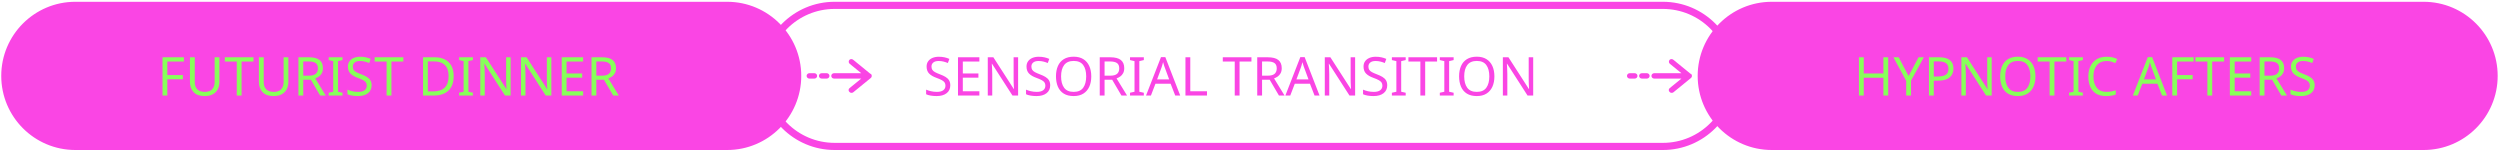
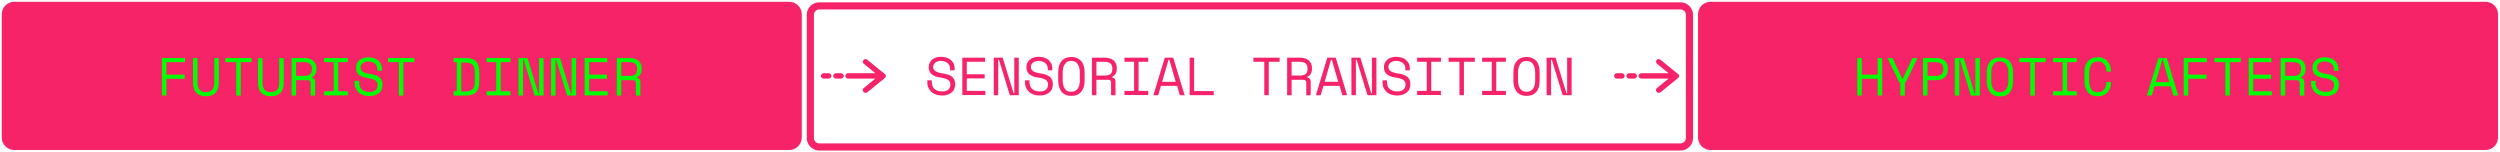
<svg xmlns="http://www.w3.org/2000/svg" id="Layer_1" version="1.1" viewBox="0 0 1400 85">
  <defs>
    <style>
-       .st0, .st1, .st2 {
-         fill: #fa45e4;
+       .st0 {
+         fill: none;
      }

-       .st1, .st3 {
-         stroke: #fa45e4;
+       .st0, .st1 {
+         stroke: #f72368;
        stroke-miterlimit: 10;
        stroke-width: 4px;
      }

-       .st4 {
-         letter-spacing: 0em;
-       }
- 
-       .st4, .st5 {
-         fill: #88ff5b;
-       }
- 
-       .st4, .st5, .st2 {
-         font-family: SpaceMono-Regular, 'Space Mono';
-         font-size: 30px;
-       }
- 
-       .st5, .st2 {
-         letter-spacing: 0em;
+       .st2, .st1 {
+         fill: #f72368;
      }

      .st3 {
-         fill: none;
+         fill: lime;
      }
    </style>
  </defs>
-   <rect class="st1" x="2.7" y="3" width="444" height="79" rx="39.5" ry="39.5" />
-   <rect class="st3" x="427.9" y="3" width="542.8" height="79" rx="39.5" ry="39.5" />
-   <rect class="st1" x="952.7" y="3" width="444" height="79" rx="39.5" ry="39.5" />
-   <text class="st2" transform="translate(517.1 53.5)">
-     <tspan x="0" y="0">SENSORIAL TRANSITION</tspan>
-   </text>
-   <text class="st4" transform="translate(1038.1 53.5)">
-     <tspan x="0" y="0">HYPNOTIC AFTERS</tspan>
-   </text>
-   <text class="st5" transform="translate(88.1 53.5)">
-     <tspan x="0" y="0">FUTURIST DINNER</tspan>
-   </text>
+   <rect class="st1" x="3" y="3" width="444" height="79" rx="5" ry="5" />
+   <rect class="st0" x="453.8" y="3.3" width="492.3" height="79" rx="5" ry="5" />
+   <rect class="st1" x="952.9" y="3" width="444" height="79" rx="5" ry="5" />
  <g>
-     <path class="st0" d="M487.5,41.4l-9.8-8c-.7-.5-1.6-.4-2.1.2-.5.7-.4,1.6.2,2.1l6.5,5.3h-15.3c-.8,0-1.5.7-1.5,1.5s.7,1.5,1.5,1.5h15.3l-6.5,5.3c-.7.5-.8,1.5-.2,2.1.3.4.7.6,1.2.6s.7-.1,1-.3l9.8-8c.4-.3.6-.7.6-1.2s-.2-.9-.6-1.2Z" />
-     <path class="st0" d="M463,41h-2.9c-.8,0-1.5.7-1.5,1.5s.7,1.5,1.5,1.5h2.9c.8,0,1.5-.7,1.5-1.5s-.7-1.5-1.5-1.5Z" />
-     <path class="st0" d="M456.1,41h-2.9c-.8,0-1.5.7-1.5,1.5s.7,1.5,1.5,1.5h2.9c.8,0,1.5-.7,1.5-1.5s-.7-1.5-1.5-1.5Z" />
+     <path class="st2" d="M532,38.3c0-.7-.1-1.3-.4-1.8-.3-.5-.6-.9-1.1-1.3-.5-.3-1-.6-1.6-.8s-1.2-.3-1.9-.3-1.1,0-1.6.2c-.5.1-1,.4-1.4.6-.4.3-.7.6-1,1-.2.4-.4.9-.4,1.4v.2c0,.6.1,1.1.4,1.5.2.4.6.8,1.1,1,.5.3,1.1.5,1.8.7.7.2,1.5.4,2.5.5,2.2.3,3.8,1,4.9,1.9,1,1,1.6,2.2,1.6,3.8v.4c0,.9-.2,1.7-.5,2.5-.3.8-.8,1.4-1.4,1.9-.6.5-1.4,1-2.3,1.3-.9.3-1.9.5-3.1.5s-2.5-.2-3.6-.6c-1-.4-1.9-.9-2.6-1.6-.7-.7-1.2-1.5-1.6-2.4-.4-.9-.5-1.9-.5-3v-.9h2.5v.7c0,1.8.5,3.2,1.5,4.1s2.4,1.4,4.2,1.4,2.7-.3,3.5-1c.8-.7,1.2-1.6,1.2-2.7v-.2c0-1.1-.4-1.9-1.2-2.5-.8-.6-2.1-1-3.9-1.3-1.1-.1-2-.4-2.9-.6-.9-.3-1.6-.7-2.2-1.1-.6-.5-1.1-1-1.4-1.7-.3-.7-.5-1.4-.5-2.3v-.4c0-.8.2-1.6.5-2.2s.8-1.3,1.4-1.8c.6-.5,1.3-.9,2.2-1.2.8-.3,1.8-.4,2.8-.4s2.2.2,3.2.5c.9.3,1.7.8,2.4,1.4.6.6,1.1,1.2,1.5,2,.3.8.5,1.6.5,2.4v1.3h-2.5v-1.1Z" />
+     <path class="st2" d="M538.9,32.3h12.7v2.3h-10.2v7h10v2.3h-10v7h10.4v2.3h-12.9v-21Z" />
+     <path class="st2" d="M567.6,52.2h.4v-19.9h2.5v21h-5l-6.1-19.9h-.4v19.9h-2.5v-21h5l6.1,19.9Z" />
+     <path class="st2" d="M586.7,38.3c0-.7-.1-1.3-.4-1.8-.3-.5-.6-.9-1.1-1.3-.5-.3-1-.6-1.6-.8s-1.2-.3-1.9-.3-1.1,0-1.6.2c-.5.1-1,.4-1.4.6-.4.3-.7.6-1,1-.2.4-.4.9-.4,1.4v.2c0,.6.1,1.1.4,1.5.2.4.6.8,1.1,1,.5.3,1.1.5,1.8.7.7.2,1.5.4,2.5.5,2.2.3,3.8,1,4.9,1.9,1,1,1.6,2.2,1.6,3.8v.4c0,.9-.2,1.7-.5,2.5-.3.8-.8,1.4-1.4,1.9-.6.5-1.4,1-2.3,1.3-.9.3-1.9.5-3.1.5s-2.5-.2-3.6-.6c-1-.4-1.9-.9-2.6-1.6-.7-.7-1.2-1.5-1.6-2.4-.4-.9-.5-1.9-.5-3v-.9h2.5v.7c0,1.8.5,3.2,1.5,4.1s2.4,1.4,4.2,1.4,2.7-.3,3.5-1c.8-.7,1.2-1.6,1.2-2.7v-.2c0-1.1-.4-1.9-1.2-2.5-.8-.6-2.1-1-3.9-1.3-1.1-.1-2-.4-2.9-.6-.9-.3-1.6-.7-2.2-1.1-.6-.5-1.1-1-1.4-1.7-.3-.7-.5-1.4-.5-2.3v-.4c0-.8.2-1.6.5-2.2s.8-1.3,1.4-1.8c.6-.5,1.3-.9,2.2-1.2.8-.3,1.8-.4,2.8-.4s2.2.2,3.2.5c.9.3,1.7.8,2.4,1.4.6.6,1.1,1.2,1.5,2,.3.8.5,1.6.5,2.4v1.3h-2.5v-1.1Z" />
+     <path class="st2" d="M592.6,40.4c0-2.7.6-4.8,2-6.3,1.3-1.5,3.1-2.2,5.4-2.2s4.1.8,5.4,2.2c1.3,1.5,2,3.6,2,6.3v4.7c0,2.8-.7,4.9-2,6.4-1.3,1.5-3.1,2.2-5.4,2.2s-4.1-.7-5.4-2.2c-1.3-1.5-2-3.6-2-6.4v-4.7ZM599.9,51.4c1.6,0,2.8-.6,3.6-1.7.8-1.1,1.2-2.7,1.2-4.8v-4.3c0-1.9-.4-3.5-1.2-4.7-.8-1.2-2-1.8-3.6-1.8s-2.8.6-3.6,1.8c-.8,1.2-1.2,2.7-1.2,4.7v4.3c0,2.1.4,3.6,1.2,4.8s2,1.7,3.6,1.7Z" />
+     <path class="st2" d="M624.7,53.3h-2.5v-7c0-.5-.1-.9-.4-1.2-.2-.3-.7-.4-1.3-.4h-6.5v8.6h-2.5v-21h7.5c1.1,0,2,.2,2.8.5.8.3,1.5.7,2,1.2.5.5.9,1.1,1.2,1.8.3.7.4,1.4.4,2.2v.9c0,.8-.2,1.6-.6,2.3-.4.8-1.1,1.4-2,1.8v.4c.6.1,1.1.3,1.4.7.3.4.5.9.5,1.6v7.6ZM614,42.3h4.7c1.4,0,2.5-.3,3.2-.9.7-.6,1-1.5,1-2.7v-.5c0-1.1-.3-1.9-1-2.6-.7-.6-1.7-1-3.2-1h-4.7v7.7Z" />
+     <path class="st2" d="M629.7,32.3h13.3v2.3h-5.4v16.3h5.4v2.3h-13.3v-2.3h5.4v-16.3h-5.4v-2.3Z" />
+     <path class="st2" d="M659.1,48.1h-9l-1.5,5.2h-2.7l6.4-21h4.7l6.4,21h-2.7l-1.5-5.2ZM654.4,33.4l-3.6,12.4h7.6l-3.6-12.4h-.4Z" />
+     <path class="st2" d="M666.2,32.3h2.5v18.7h11v2.3h-13.5v-21Z" />
+     <path class="st2" d="M701.8,32.3h14.8v2.3h-6.1v18.7h-2.5v-18.7h-6.1v-2.3Z" />
+     <path class="st2" d="M734,53.3h-2.5v-7c0-.5-.1-.9-.4-1.2s-.7-.4-1.3-.4h-6.5v8.6h-2.5v-21h7.5c1.1,0,2,.2,2.8.5.8.3,1.5.7,2,1.2.5.5.9,1.1,1.2,1.8.3.7.4,1.4.4,2.2v.9c0,.8-.2,1.6-.6,2.3-.4.8-1.1,1.4-2,1.8v.4c.6.1,1.1.3,1.4.7.3.4.5.9.5,1.6v7.6ZM723.3,42.3h4.7c1.4,0,2.5-.3,3.2-.9.7-.6,1-1.5,1-2.7v-.5c0-1.1-.3-1.9-1-2.6-.7-.6-1.7-1-3.2-1h-4.7v7.7Z" />
+     <path class="st2" d="M750.1,48.1h-9l-1.5,5.2h-2.7l6.4-21h4.7l6.4,21h-2.7l-1.5-5.2ZM745.4,33.4l-3.6,12.4h7.6l-3.6-12.4h-.4Z" />
+     <path class="st2" d="M767.9,52.2h.4v-19.9h2.5v21h-5l-6.1-19.9h-.4v19.9h-2.5v-21h5l6.1,19.9Z" />
+     <path class="st2" d="M787,38.3c0-.7-.1-1.3-.4-1.8-.3-.5-.6-.9-1.1-1.3-.5-.3-1-.6-1.6-.8s-1.2-.3-1.9-.3-1.1,0-1.7.2c-.5.1-1,.4-1.4.6-.4.3-.7.6-1,1-.2.4-.4.9-.4,1.4v.2c0,.6.1,1.1.4,1.5.2.4.6.8,1.1,1,.5.3,1.1.5,1.8.7.7.2,1.5.4,2.5.5,2.2.3,3.8,1,4.9,1.9,1,1,1.6,2.2,1.6,3.8v.4c0,.9-.2,1.7-.5,2.5-.3.8-.8,1.4-1.4,1.9-.6.5-1.4,1-2.3,1.3-.9.3-1.9.5-3.1.5s-2.5-.2-3.6-.6-1.9-.9-2.6-1.6-1.2-1.5-1.6-2.4c-.4-.9-.5-1.9-.5-3v-.9h2.5v.7c0,1.8.5,3.2,1.5,4.1s2.4,1.4,4.2,1.4,2.7-.3,3.5-1c.8-.7,1.2-1.6,1.2-2.7v-.2c0-1.1-.4-1.9-1.2-2.5-.8-.6-2.1-1-3.9-1.3-1.1-.1-2-.4-2.9-.6-.9-.3-1.6-.7-2.2-1.1-.6-.5-1.1-1-1.4-1.7-.3-.7-.5-1.4-.5-2.3v-.4c0-.8.2-1.6.5-2.2s.8-1.3,1.4-1.8,1.3-.9,2.2-1.2c.8-.3,1.8-.4,2.8-.4s2.2.2,3.2.5c.9.3,1.7.8,2.4,1.4.6.6,1.1,1.2,1.5,2,.3.8.5,1.6.5,2.4v1.3h-2.5v-1.1Z" />
+     <path class="st2" d="M793.6,32.3h13.3v2.3h-5.4v16.3h5.4v2.3h-13.3v-2.3h5.4v-16.3h-5.4v-2.3Z" />
+     <path class="st2" d="M811.1,32.3h14.8v2.3h-6.1v18.7h-2.5v-18.7h-6.1v-2.3Z" />
+     <path class="st2" d="M830,32.3h13.3v2.3h-5.4v16.3h5.4v2.3h-13.3v-2.3h5.4v-16.3h-5.4v-2.3Z" />
+     <path class="st2" d="M847.5,40.4c0-2.7.6-4.8,2-6.3,1.3-1.5,3.1-2.2,5.4-2.2s4.1.8,5.4,2.2c1.3,1.5,1.9,3.6,1.9,6.3v4.7c0,2.8-.6,4.9-1.9,6.4-1.3,1.5-3.1,2.2-5.4,2.2s-4.1-.7-5.4-2.2c-1.3-1.5-2-3.6-2-6.4v-4.7ZM854.9,51.4c1.6,0,2.8-.6,3.6-1.7.8-1.1,1.2-2.7,1.2-4.8v-4.3c0-1.9-.4-3.5-1.2-4.7-.8-1.2-2-1.8-3.6-1.8s-2.8.6-3.6,1.8c-.8,1.2-1.2,2.7-1.2,4.7v4.3c0,2.1.4,3.6,1.2,4.8.8,1.1,2,1.7,3.6,1.7Z" />
+     <path class="st2" d="M877.2,52.2h.4v-19.9h2.5v21h-5l-6.1-19.9h-.4v19.9h-2.5v-21h5l6.1,19.9Z" />
  </g>
  <g>
-     <path class="st0" d="M946.8,41.4l-9.8-8c-.7-.5-1.6-.4-2.1.2-.5.7-.4,1.6.2,2.1l6.5,5.3h-15.3c-.8,0-1.5.7-1.5,1.5s.7,1.5,1.5,1.5h15.3l-6.5,5.3c-.7.5-.8,1.5-.2,2.1.3.4.7.6,1.2.6s.7-.1,1-.3l9.8-8c.4-.3.6-.7.6-1.2s-.2-.9-.6-1.2Z" />
-     <path class="st0" d="M922.3,41h-2.9c-.8,0-1.5.7-1.5,1.5s.7,1.5,1.5,1.5h2.9c.8,0,1.5-.7,1.5-1.5s-.7-1.5-1.5-1.5Z" />
-     <path class="st0" d="M915.5,41h-2.9c-.8,0-1.5.7-1.5,1.5s.7,1.5,1.5,1.5h2.9c.8,0,1.5-.7,1.5-1.5s-.7-1.5-1.5-1.5Z" />
+     <path class="st3" d="M1040.1,32.5h2.5v9.3h8.9v-9.3h2.5v21h-2.5v-9.4h-8.9v9.4h-2.5v-21Z" />
+     <path class="st3" d="M1064.1,46.1h-.5l-6.6-13.6h2.8l5.4,11.5h.4l5.4-11.5h2.8l-6.6,13.6h-.5v7.4h-2.5v-7.4Z" />
+     <path class="st3" d="M1079.4,44.9v8.6h-2.5v-21h7.5c1.1,0,2,.2,2.8.5.8.3,1.5.7,2,1.2.5.5.9,1.1,1.2,1.8.3.7.4,1.4.4,2.2v.9c0,.8-.1,1.5-.4,2.2-.3.7-.7,1.3-1.2,1.8-.5.5-1.2,1-2,1.3-.8.3-1.7.5-2.8.5h-5ZM1079.4,42.5h4.7c2.8,0,4.2-1.2,4.2-3.6v-.5c0-1.1-.3-1.9-1-2.6-.7-.6-1.7-1-3.2-1h-4.7v7.7Z" />
+     <path class="st3" d="M1105.8,52.4h.4v-19.9h2.5v21h-5l-6.1-19.9h-.4v19.9h-2.5v-21h5l6.1,19.9Z" />
+     <path class="st3" d="M1112.6,40.7c0-2.7.6-4.8,2-6.3,1.3-1.5,3.1-2.2,5.4-2.2s4.1.8,5.4,2.2c1.3,1.5,1.9,3.6,1.9,6.3v4.7c0,2.8-.6,4.9-1.9,6.4-1.3,1.5-3.1,2.2-5.4,2.2s-4.1-.7-5.4-2.2c-1.3-1.5-2-3.6-2-6.4v-4.7ZM1119.9,51.6c1.6,0,2.8-.6,3.6-1.7.8-1.1,1.2-2.7,1.2-4.8v-4.3c0-1.9-.4-3.5-1.2-4.7-.8-1.2-2-1.8-3.6-1.8s-2.8.6-3.6,1.8c-.8,1.2-1.2,2.7-1.2,4.7v4.3c0,2.1.4,3.6,1.2,4.8.8,1.1,2,1.7,3.6,1.7Z" />
+     <path class="st3" d="M1130.8,32.5h14.8v2.3h-6.1v18.7h-2.5v-18.7h-6.1v-2.3Z" />
+     <path class="st3" d="M1149.7,32.5h13.3v2.3h-5.4v16.3h5.4v2.3h-13.3v-2.3h5.4v-16.3h-5.4v-2.3Z" />
+     <path class="st3" d="M1174.7,51.6c.9,0,1.6-.1,2.2-.4.6-.3,1.1-.7,1.5-1.2.4-.5.7-1,.9-1.7.2-.6.3-1.3.3-2v-.4h2.5v.4c0,1.1-.2,2.1-.5,3-.3.9-.8,1.7-1.4,2.4-.6.7-1.4,1.2-2.3,1.6-.9.4-2,.6-3.2.6-2.3,0-4.1-.7-5.4-2.2-1.3-1.5-2-3.6-2-6.4v-4.7c0-2.7.6-4.8,2-6.3,1.3-1.5,3.1-2.2,5.4-2.2s2.3.2,3.2.6c.9.4,1.7.9,2.3,1.6s1.1,1.5,1.4,2.4c.3.9.5,1.9.5,3v.4h-2.5v-.4c0-.7-.1-1.3-.3-2-.2-.6-.5-1.2-.9-1.7-.4-.5-.9-.9-1.5-1.2-.6-.3-1.3-.4-2.2-.4-1.6,0-2.8.6-3.6,1.8-.8,1.2-1.2,2.7-1.2,4.7v4.3c0,2.1.4,3.6,1.2,4.8.8,1.1,2,1.7,3.6,1.7Z" />
+     <path class="st3" d="M1215.5,48.3h-9l-1.5,5.2h-2.7l6.4-21h4.7l6.4,21h-2.7l-1.5-5.2ZM1210.8,33.6l-3.6,12.4h7.6l-3.6-12.4h-.4Z" />
+     <path class="st3" d="M1222.9,32.5h12.9v2.3h-10.4v7h10.2v2.3h-10.2v9.4h-2.5v-21Z" />
+     <path class="st3" d="M1240,32.5h14.8v2.3h-6.1v18.7h-2.5v-18.7h-6.1v-2.3Z" />
+     <path class="st3" d="M1259.3,32.5h12.7v2.3h-10.2v7h10v2.3h-10v7h10.4v2.3h-12.9v-21Z" />
+     <path class="st3" d="M1290.4,53.5h-2.5v-7c0-.5-.1-.9-.4-1.2s-.7-.4-1.3-.4h-6.5v8.6h-2.5v-21h7.5c1.1,0,2,.2,2.8.5.8.3,1.5.7,2,1.2.5.5.9,1.1,1.2,1.8.3.7.4,1.4.4,2.2v.9c0,.8-.2,1.6-.6,2.3-.4.8-1.1,1.4-2,1.8v.4c.6.1,1.1.3,1.4.7.3.4.5.9.5,1.6v7.6ZM1279.7,42.5h4.7c1.4,0,2.5-.3,3.2-.9.7-.6,1-1.5,1-2.7v-.5c0-1.1-.3-1.9-1-2.6-.7-.6-1.7-1-3.2-1h-4.7v7.7Z" />
+     <path class="st3" d="M1307,38.6c0-.7-.1-1.3-.4-1.8-.3-.5-.6-.9-1.1-1.3-.5-.3-1-.6-1.6-.8s-1.2-.3-1.9-.3-1.1,0-1.7.2c-.5.1-1,.4-1.4.6-.4.3-.7.6-1,1-.2.4-.4.9-.4,1.4v.2c0,.6.1,1.1.4,1.5.2.4.6.8,1.1,1,.5.3,1.1.5,1.8.7.7.2,1.5.4,2.5.5,2.2.3,3.8,1,4.9,1.9,1,1,1.6,2.2,1.6,3.8v.4c0,.9-.2,1.7-.5,2.5-.3.8-.8,1.4-1.4,1.9-.6.5-1.4,1-2.3,1.3-.9.3-1.9.5-3.1.5s-2.5-.2-3.6-.6-1.9-.9-2.6-1.6-1.2-1.5-1.6-2.4c-.4-.9-.5-1.9-.5-3v-.9h2.5v.7c0,1.8.5,3.2,1.5,4.1s2.4,1.4,4.2,1.4,2.7-.3,3.5-1c.8-.7,1.2-1.6,1.2-2.7v-.2c0-1.1-.4-1.9-1.2-2.5-.8-.6-2.1-1-3.9-1.3-1.1-.1-2-.4-2.9-.6-.9-.3-1.6-.7-2.2-1.1-.6-.5-1.1-1-1.4-1.7-.3-.7-.5-1.4-.5-2.3v-.4c0-.8.2-1.6.5-2.2s.8-1.3,1.4-1.8,1.3-.9,2.2-1.2c.8-.3,1.8-.4,2.8-.4s2.2.2,3.2.5c.9.3,1.7.8,2.4,1.4.6.6,1.1,1.2,1.5,2,.3.8.5,1.6.5,2.4v1.3h-2.5v-1.1Z" />
+   </g>
+   <g>
+     <path class="st3" d="M90.7,32.5h12.9v2.3h-10.4v7h10.2v2.3h-10.2v9.4h-2.5v-21Z" />
+     <path class="st3" d="M110.6,32.5v13.9c0,1.7.4,3,1.2,3.9.8.9,2,1.3,3.5,1.3s2.7-.4,3.5-1.3c.8-.9,1.2-2.2,1.2-3.9v-13.9h2.5v13.9c0,2.4-.6,4.3-1.9,5.6-1.3,1.3-3,1.9-5.3,1.9s-4-.6-5.3-1.9c-1.3-1.3-1.9-3.1-1.9-5.6v-13.9h2.5Z" />
+     <path class="st3" d="M126.1,32.5h14.8v2.3h-6.1v18.7h-2.5v-18.7h-6.1v-2.3Z" />
+     <path class="st3" d="M147,32.5v13.9c0,1.7.4,3,1.2,3.9.8.9,2,1.3,3.5,1.3s2.7-.4,3.5-1.3c.8-.9,1.2-2.2,1.2-3.9v-13.9h2.5v13.9c0,2.4-.6,4.3-1.9,5.6-1.3,1.3-3,1.9-5.3,1.9s-4-.6-5.3-1.9c-1.3-1.3-1.9-3.1-1.9-5.6v-13.9h2.5Z" />
+     <path class="st3" d="M176.5,53.5h-2.5v-7c0-.5-.1-.9-.4-1.2-.2-.3-.7-.4-1.3-.4h-6.5v8.6h-2.5v-21h7.5c1.1,0,2,.2,2.8.5.8.3,1.5.7,2,1.2.5.5.9,1.1,1.2,1.8.3.7.4,1.4.4,2.2v.9c0,.8-.2,1.6-.6,2.3-.4.8-1.1,1.4-2,1.8v.4c.6.1,1.1.3,1.4.7.3.4.5.9.5,1.6v7.6ZM165.8,42.5h4.7c1.4,0,2.5-.3,3.2-.9.7-.6,1-1.5,1-2.7v-.5c0-1.1-.3-1.9-1-2.6-.7-.6-1.7-1-3.2-1h-4.7v7.7Z" />
+     <path class="st3" d="M181.5,32.5h13.3v2.3h-5.4v16.3h5.4v2.3h-13.3v-2.3h5.4v-16.3h-5.4v-2.3Z" />
+     <path class="st3" d="M211.3,38.6c0-.7-.1-1.3-.4-1.8-.3-.5-.6-.9-1.1-1.3-.5-.3-1-.6-1.6-.8s-1.2-.3-1.9-.3-1.1,0-1.6.2c-.5.1-1,.4-1.4.6-.4.3-.7.6-1,1-.2.4-.4.9-.4,1.4v.2c0,.6.1,1.1.4,1.5.2.4.6.8,1.1,1,.5.3,1.1.5,1.8.7.7.2,1.5.4,2.5.5,2.2.3,3.8,1,4.9,1.9,1,1,1.6,2.2,1.6,3.8v.4c0,.9-.2,1.7-.5,2.5-.3.8-.8,1.4-1.4,1.9-.6.5-1.4,1-2.3,1.3-.9.3-1.9.5-3.1.5s-2.5-.2-3.6-.6c-1-.4-1.9-.9-2.6-1.6-.7-.7-1.2-1.5-1.6-2.4-.4-.9-.5-1.9-.5-3v-.9h2.5v.7c0,1.8.5,3.2,1.5,4.1s2.4,1.4,4.2,1.4,2.7-.3,3.5-1c.8-.7,1.2-1.6,1.2-2.7v-.2c0-1.1-.4-1.9-1.2-2.5-.8-.6-2.1-1-3.9-1.3-1.1-.1-2-.4-2.9-.6-.9-.3-1.6-.7-2.2-1.1-.6-.5-1.1-1-1.4-1.7-.3-.7-.5-1.4-.5-2.3v-.4c0-.8.2-1.6.5-2.2s.8-1.3,1.4-1.8c.6-.5,1.3-.9,2.2-1.2.8-.3,1.8-.4,2.8-.4s2.2.2,3.2.5c.9.3,1.7.8,2.4,1.4.6.6,1.1,1.2,1.5,2,.3.8.5,1.6.5,2.4v1.3h-2.5v-1.1Z" />
+     <path class="st3" d="M217.2,32.5h14.8v2.3h-6.1v18.7h-2.5v-18.7h-6.1v-2.3Z" />
+     <path class="st3" d="M254,32.5h6.9c2.6,0,4.5.6,5.7,1.9,1.2,1.2,1.8,3.2,1.8,5.9v5.4c0,2.7-.6,4.7-1.8,5.9-1.2,1.2-3.1,1.9-5.7,1.9h-6.9v-2.4h1.8v-16.3h-1.8v-2.3ZM260.5,51.2c.9,0,1.7,0,2.4-.3.7-.2,1.2-.5,1.7-.9.4-.4.8-1,1-1.7s.3-1.6.3-2.7v-5c0-1.1-.1-2-.3-2.7s-.5-1.3-1-1.7c-.4-.4-1-.7-1.7-.9-.7-.2-1.5-.3-2.4-.3h-2.2v16.3h2.2Z" />
+     <path class="st3" d="M272.5,32.5h13.3v2.3h-5.4v16.3h5.4v2.3h-13.3v-2.3h5.4v-16.3h-5.4v-2.3Z" />
+     <path class="st3" d="M301.5,52.4h.4v-19.9h2.5v21h-5l-6.1-19.9h-.4v19.9h-2.5v-21h5l6.1,19.9Z" />
+     <path class="st3" d="M319.7,52.4h.4v-19.9h2.5v21h-5l-6.1-19.9h-.4v19.9h-2.5v-21h5l6.1,19.9Z" />
+     <path class="st3" d="M327.4,32.5h12.7v2.3h-10.2v7h10v2.3h-10v7h10.4v2.3h-12.9v-21Z" />
+     <path class="st3" d="M358.6,53.5h-2.5v-7c0-.5-.1-.9-.4-1.2-.2-.3-.7-.4-1.3-.4h-6.5v8.6h-2.5v-21h7.5c1.1,0,2,.2,2.8.5.8.3,1.5.7,2,1.2.5.5.9,1.1,1.2,1.8.3.7.4,1.4.4,2.2v.9c0,.8-.2,1.6-.6,2.3-.4.8-1.1,1.4-2,1.8v.4c.6.1,1.1.3,1.4.7.3.4.5.9.5,1.6v7.6ZM347.9,42.5h4.7c1.4,0,2.5-.3,3.2-.9.7-.6,1-1.5,1-2.7v-.5c0-1.1-.3-1.9-1-2.6-.7-.6-1.7-1-3.2-1h-4.7v7.7Z" />
+   </g>
+   <g>
+     <path class="st2" d="M495.4,41.4l-9.8-8c-.7-.5-1.6-.4-2.1.2-.5.7-.4,1.6.2,2.1l6.5,5.3h-15.3c-.8,0-1.5.7-1.5,1.5s.7,1.5,1.5,1.5h15.3l-6.5,5.3c-.7.5-.8,1.5-.2,2.1.3.4.7.6,1.2.6s.7-.1,1-.3l9.8-8c.4-.3.6-.7.6-1.2s-.2-.9-.6-1.2Z" />
+     <path class="st2" d="M471,41h-2.9c-.8,0-1.5.7-1.5,1.5s.7,1.5,1.5,1.5h2.9c.8,0,1.5-.7,1.5-1.5s-.7-1.5-1.5-1.5Z" />
+     <path class="st2" d="M464.1,41h-2.9c-.8,0-1.5.7-1.5,1.5s.7,1.5,1.5,1.5h2.9c.8,0,1.5-.7,1.5-1.5s-.7-1.5-1.5-1.5Z" />
+   </g>
+   <g>
+     <path class="st2" d="M939.6,41.4l-9.8-8c-.7-.5-1.6-.4-2.1.2-.5.7-.4,1.6.2,2.1l6.5,5.3h-15.3c-.8,0-1.5.7-1.5,1.5s.7,1.5,1.5,1.5h15.3l-6.5,5.3c-.7.5-.8,1.5-.2,2.1.3.4.7.6,1.2.6s.7-.1,1-.3l9.8-8c.4-.3.6-.7.6-1.2s-.2-.9-.6-1.2Z" />
+     <path class="st2" d="M915.2,41h-2.9c-.8,0-1.5.7-1.5,1.5s.7,1.5,1.5,1.5h2.9c.8,0,1.5-.7,1.5-1.5s-.7-1.5-1.5-1.5Z" />
+     <path class="st2" d="M908.3,41h-2.9c-.8,0-1.5.7-1.5,1.5s.7,1.5,1.5,1.5h2.9c.8,0,1.5-.7,1.5-1.5s-.7-1.5-1.5-1.5Z" />
  </g>
</svg>
